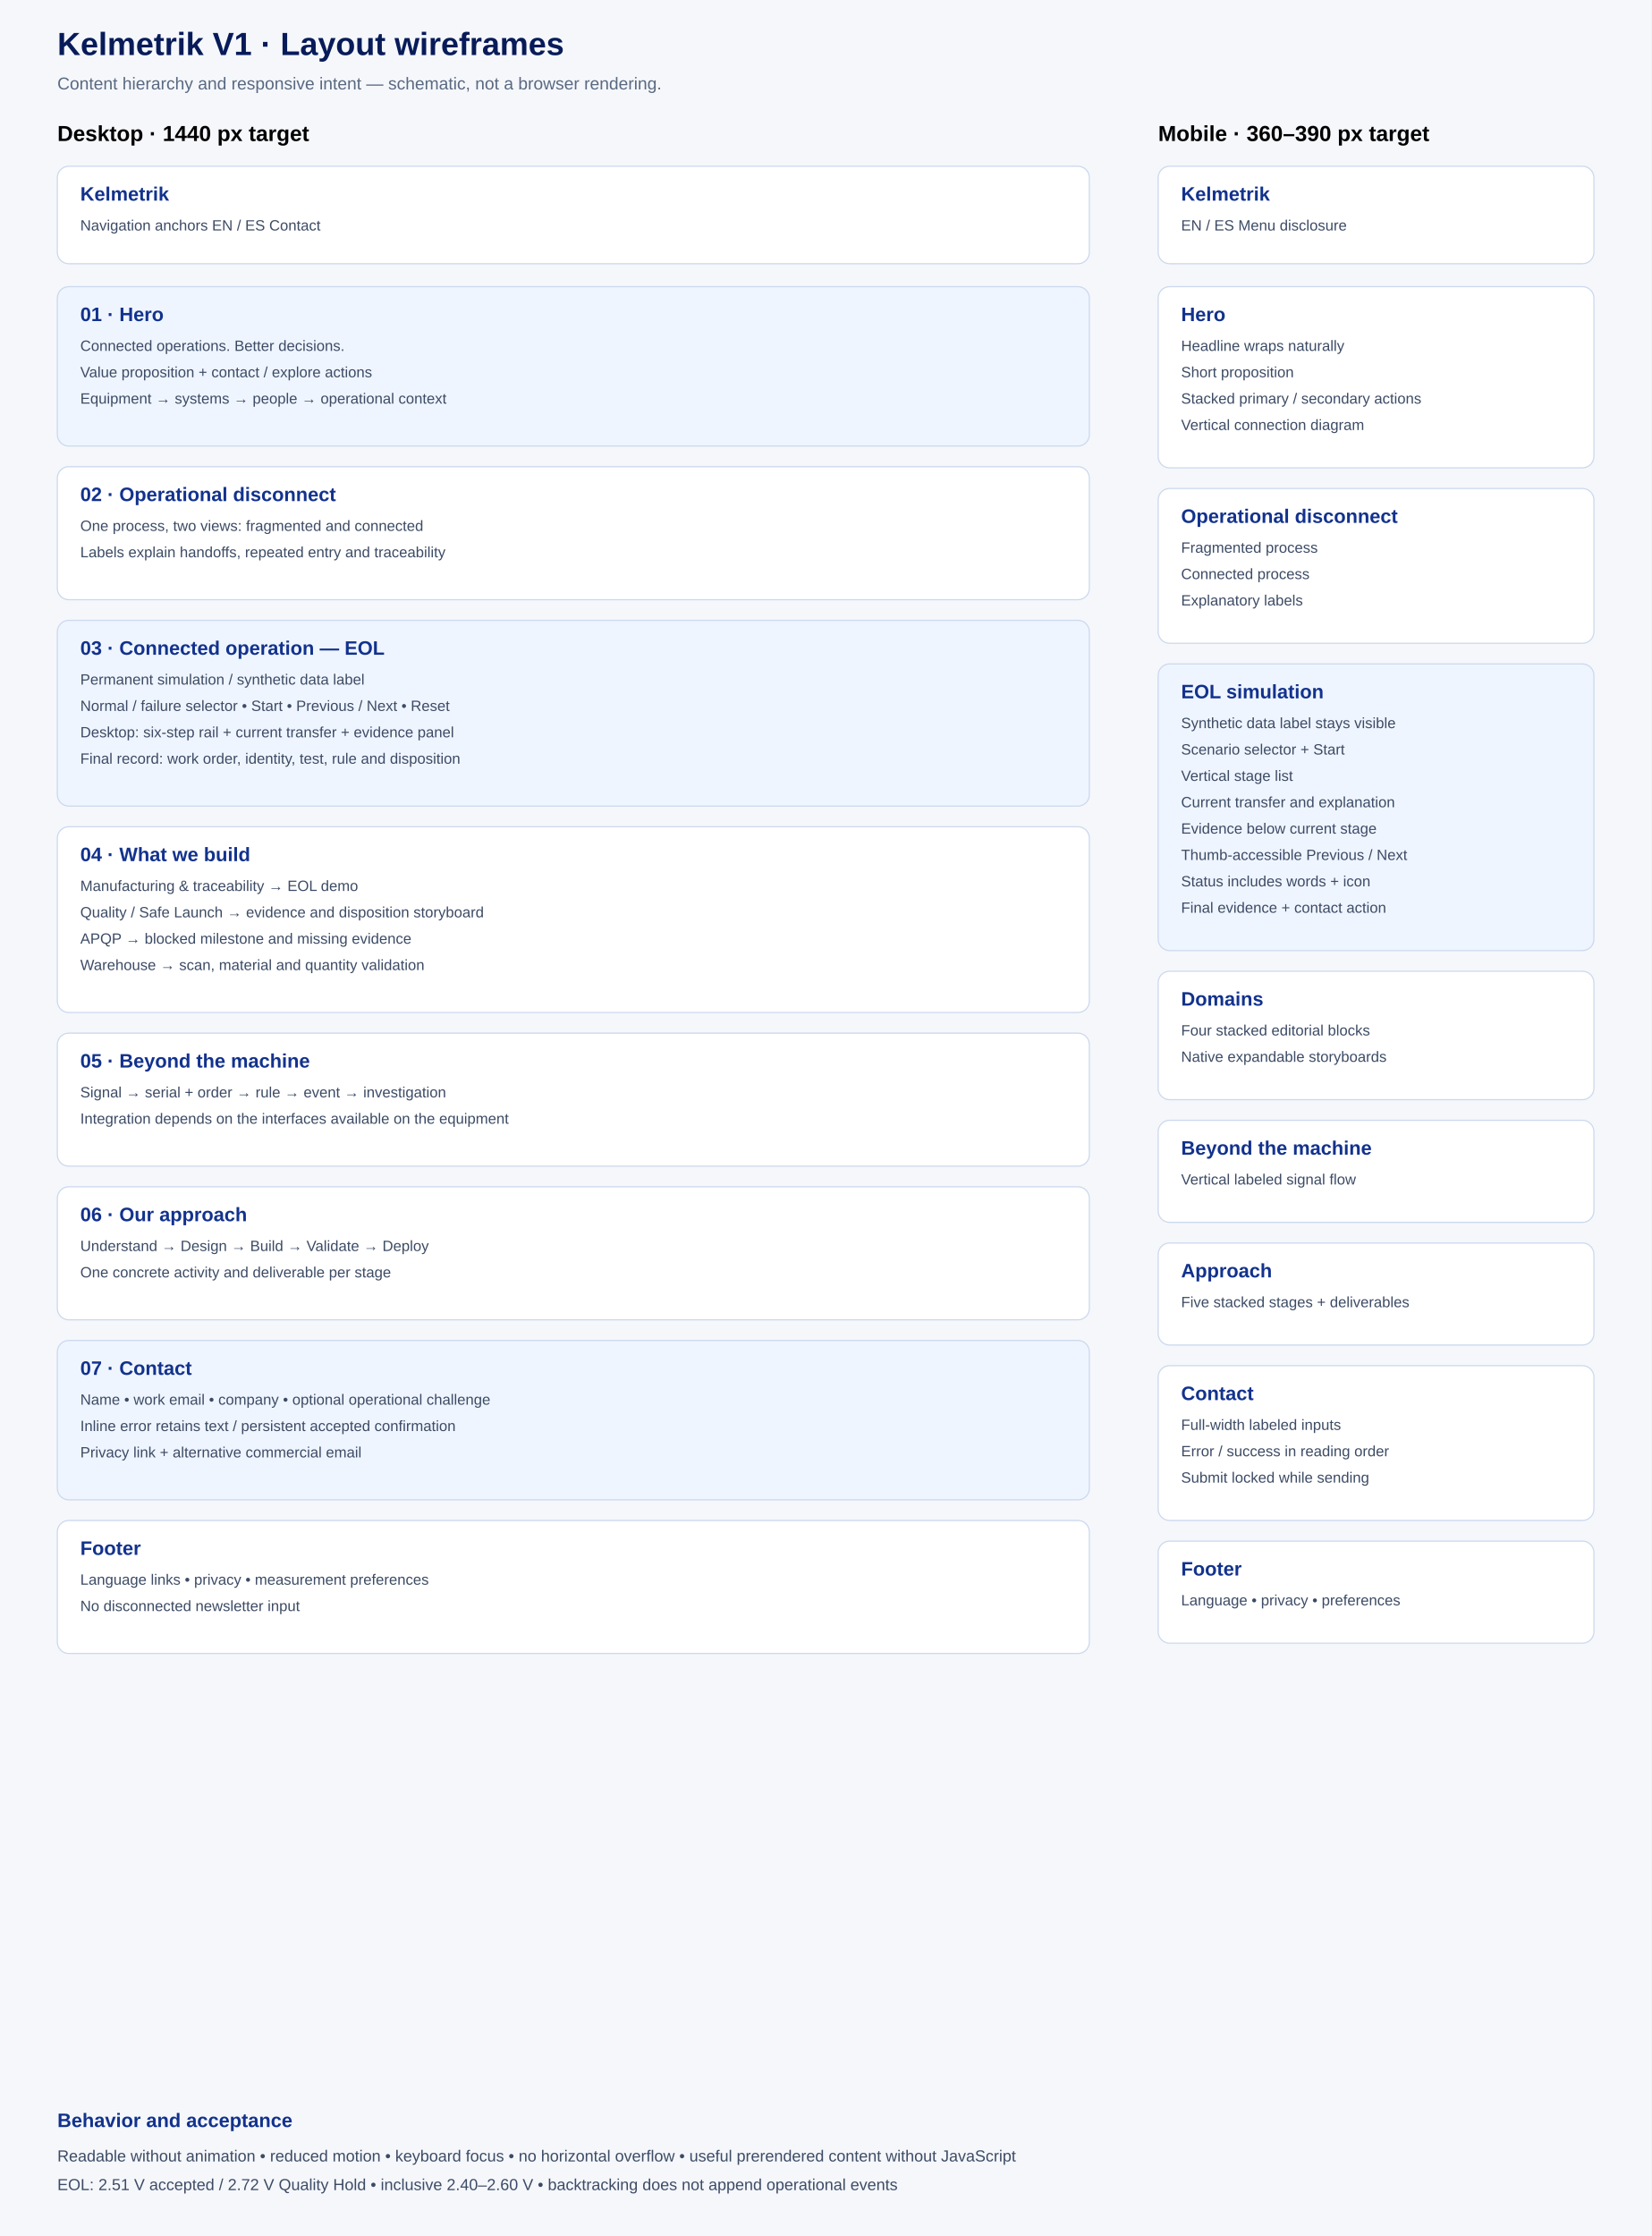
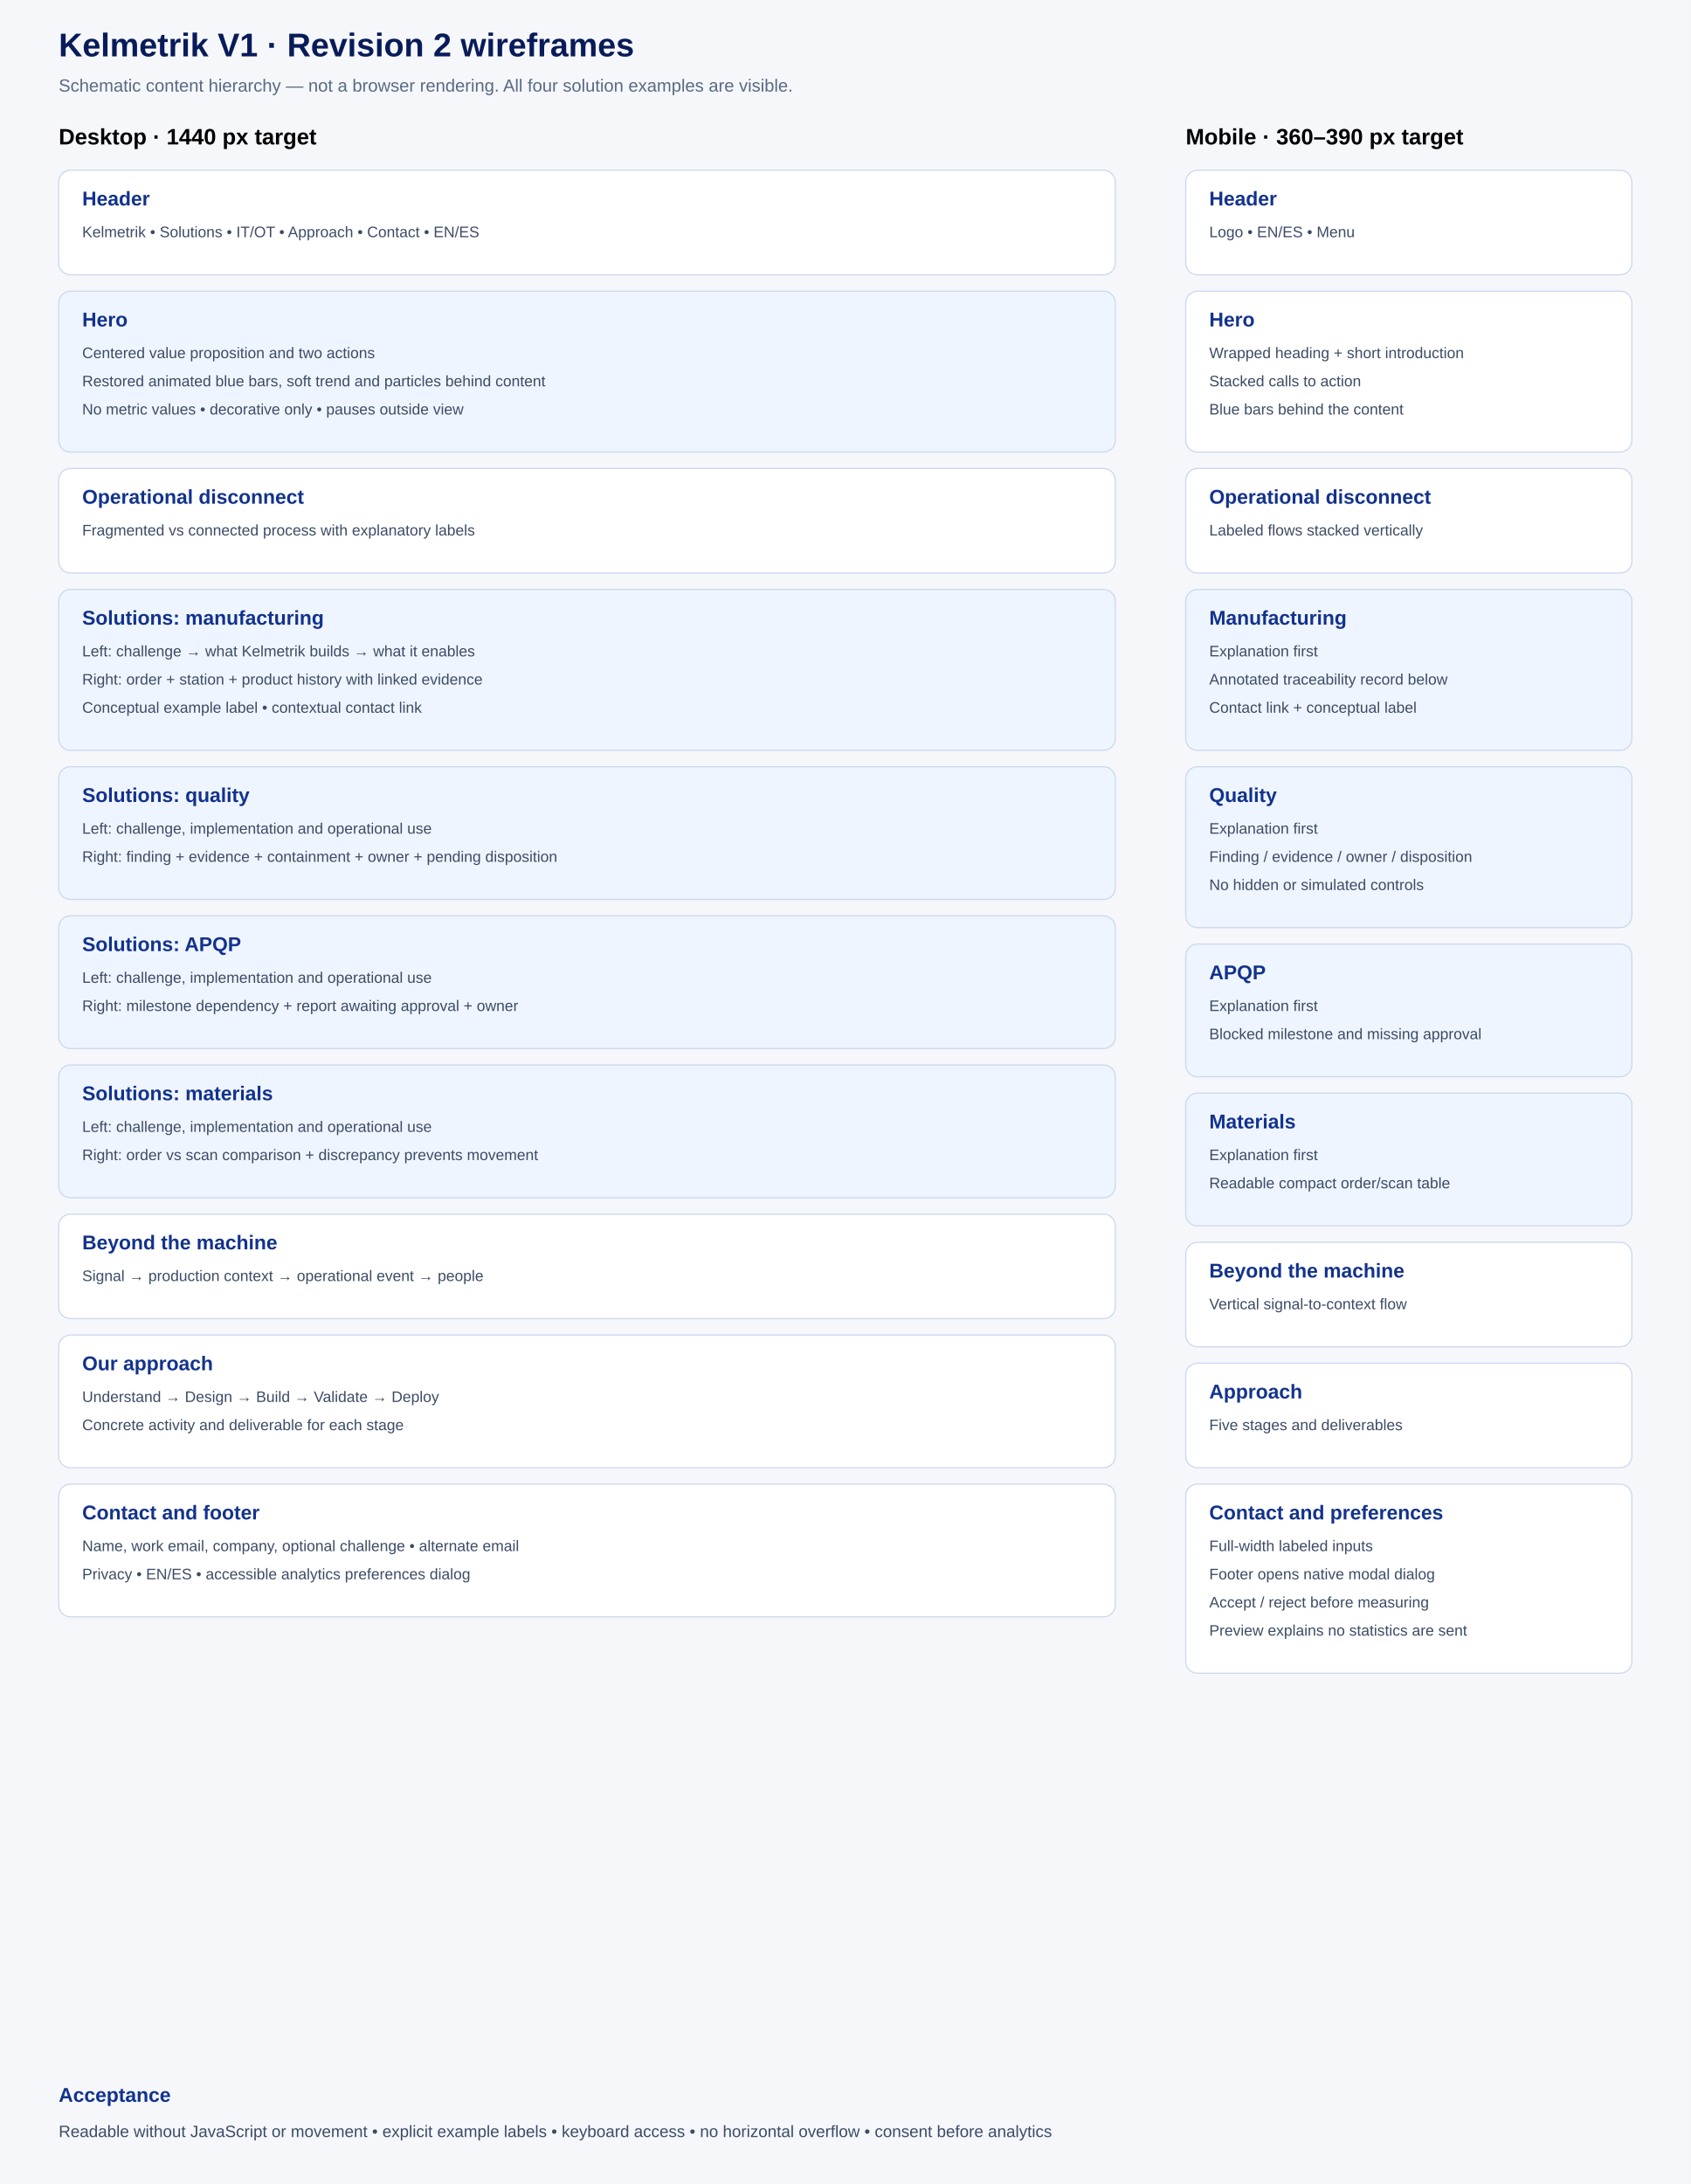
- <svg xmlns="http://www.w3.org/2000/svg" width="1440" height="1950" viewBox="0 0 1440 1950">
-   <rect width="1440" height="1950" fill="#f5f7fb" />
+ <svg xmlns="http://www.w3.org/2000/svg" width="1440" height="1860" viewBox="0 0 1440 1860">
+   <rect width="1440" height="1860" fill="#f5f7fb" />
  <g font-family="Arial, sans-serif">
-     <text x="50" y="48" font-size="28" font-weight="700" fill="#081b59">Kelmetrik V1 · Layout wireframes</text>
-     <text x="50" y="78" font-size="15" fill="#596981">Content hierarchy and responsive intent — schematic, not a browser rendering.</text>
+     <text x="50" y="48" font-size="28" font-weight="700" fill="#081b59">Kelmetrik V1 · Revision 2 wireframes</text>
+     <text x="50" y="78" font-size="15" fill="#596981">Schematic content hierarchy — not a browser rendering. All four solution examples are visible.</text>
    <text x="50" y="123" font-size="19" font-weight="700">Desktop · 1440 px target</text>
    <text x="1010" y="123" font-size="19" font-weight="700">Mobile · 360–390 px target</text>
-     <rect x="50" y="145" width="900" height="85" rx="10" fill="white" stroke="#cbd8ed" />
-     <text x="70" y="175" font-size="17" font-weight="700" fill="#12328d">Kelmetrik</text>
-     <text x="70" y="201" font-size="13" fill="#3c4b65">Navigation anchors                                      EN / ES     Contact</text>
-     <rect x="50" y="250" width="900" height="139" rx="10" fill="#eff5ff" stroke="#cbd8ed" />
-     <text x="70" y="280" font-size="17" font-weight="700" fill="#12328d">01 · Hero</text>
-     <text x="70" y="306" font-size="13" fill="#3c4b65">Connected operations. Better decisions.</text>
-     <text x="70" y="329" font-size="13" fill="#3c4b65">Value proposition + contact / explore actions</text>
-     <text x="70" y="352" font-size="13" fill="#3c4b65">Equipment → systems → people → operational context</text>
-     <rect x="50" y="407" width="900" height="116" rx="10" fill="white" stroke="#cbd8ed" />
-     <text x="70" y="437" font-size="17" font-weight="700" fill="#12328d">02 · Operational disconnect</text>
-     <text x="70" y="463" font-size="13" fill="#3c4b65">One process, two views: fragmented and connected</text>
-     <text x="70" y="486" font-size="13" fill="#3c4b65">Labels explain handoffs, repeated entry and traceability</text>
-     <rect x="50" y="541" width="900" height="162" rx="10" fill="#eff5ff" stroke="#cbd8ed" />
-     <text x="70" y="571" font-size="17" font-weight="700" fill="#12328d">03 · Connected operation — EOL</text>
-     <text x="70" y="597" font-size="13" fill="#3c4b65">Permanent simulation / synthetic data label</text>
-     <text x="70" y="620" font-size="13" fill="#3c4b65">Normal / failure selector • Start • Previous / Next • Reset</text>
-     <text x="70" y="643" font-size="13" fill="#3c4b65">Desktop: six-step rail + current transfer + evidence panel</text>
-     <text x="70" y="666" font-size="13" fill="#3c4b65">Final record: work order, identity, test, rule and disposition</text>
-     <rect x="50" y="721" width="900" height="162" rx="10" fill="white" stroke="#cbd8ed" />
-     <text x="70" y="751" font-size="17" font-weight="700" fill="#12328d">04 · What we build</text>
-     <text x="70" y="777" font-size="13" fill="#3c4b65">Manufacturing &amp; traceability → EOL demo</text>
-     <text x="70" y="800" font-size="13" fill="#3c4b65">Quality / Safe Launch → evidence and disposition storyboard</text>
-     <text x="70" y="823" font-size="13" fill="#3c4b65">APQP → blocked milestone and missing evidence</text>
-     <text x="70" y="846" font-size="13" fill="#3c4b65">Warehouse → scan, material and quantity validation</text>
-     <rect x="50" y="901" width="900" height="116" rx="10" fill="white" stroke="#cbd8ed" />
-     <text x="70" y="931" font-size="17" font-weight="700" fill="#12328d">05 · Beyond the machine</text>
-     <text x="70" y="957" font-size="13" fill="#3c4b65">Signal → serial + order → rule → event → investigation</text>
-     <text x="70" y="980" font-size="13" fill="#3c4b65">Integration depends on the interfaces available on the equipment</text>
-     <rect x="50" y="1035" width="900" height="116" rx="10" fill="white" stroke="#cbd8ed" />
-     <text x="70" y="1065" font-size="17" font-weight="700" fill="#12328d">06 · Our approach</text>
-     <text x="70" y="1091" font-size="13" fill="#3c4b65">Understand → Design → Build → Validate → Deploy</text>
-     <text x="70" y="1114" font-size="13" fill="#3c4b65">One concrete activity and deliverable per stage</text>
-     <rect x="50" y="1169" width="900" height="139" rx="10" fill="#eff5ff" stroke="#cbd8ed" />
-     <text x="70" y="1199" font-size="17" font-weight="700" fill="#12328d">07 · Contact</text>
-     <text x="70" y="1225" font-size="13" fill="#3c4b65">Name • work email • company • optional operational challenge</text>
-     <text x="70" y="1248" font-size="13" fill="#3c4b65">Inline error retains text / persistent accepted confirmation</text>
-     <text x="70" y="1271" font-size="13" fill="#3c4b65">Privacy link + alternative commercial email</text>
-     <rect x="50" y="1326" width="900" height="116" rx="10" fill="white" stroke="#cbd8ed" />
-     <text x="70" y="1356" font-size="17" font-weight="700" fill="#12328d">Footer</text>
-     <text x="70" y="1382" font-size="13" fill="#3c4b65">Language links • privacy • measurement preferences</text>
-     <text x="70" y="1405" font-size="13" fill="#3c4b65">No disconnected newsletter input</text>
-     <rect x="1010" y="145" width="380" height="85" rx="10" fill="white" stroke="#cbd8ed" />
-     <text x="1030" y="175" font-size="17" font-weight="700" fill="#12328d">Kelmetrik</text>
-     <text x="1030" y="201" font-size="13" fill="#3c4b65">EN / ES                         Menu disclosure</text>
-     <rect x="1010" y="250" width="380" height="158" rx="10" fill="white" stroke="#cbd8ed" />
-     <text x="1030" y="280" font-size="17" font-weight="700" fill="#12328d">Hero</text>
-     <text x="1030" y="306" font-size="13" fill="#3c4b65">Headline wraps naturally</text>
-     <text x="1030" y="329" font-size="13" fill="#3c4b65">Short proposition</text>
-     <text x="1030" y="352" font-size="13" fill="#3c4b65">Stacked primary / secondary actions</text>
-     <text x="1030" y="375" font-size="13" fill="#3c4b65">Vertical connection diagram</text>
-     <rect x="1010" y="426" width="380" height="135" rx="10" fill="white" stroke="#cbd8ed" />
-     <text x="1030" y="456" font-size="17" font-weight="700" fill="#12328d">Operational disconnect</text>
-     <text x="1030" y="482" font-size="13" fill="#3c4b65">Fragmented process</text>
-     <text x="1030" y="505" font-size="13" fill="#3c4b65">Connected process</text>
-     <text x="1030" y="528" font-size="13" fill="#3c4b65">Explanatory labels</text>
-     <rect x="1010" y="579" width="380" height="250" rx="10" fill="#eff5ff" stroke="#cbd8ed" />
-     <text x="1030" y="609" font-size="17" font-weight="700" fill="#12328d">EOL simulation</text>
-     <text x="1030" y="635" font-size="13" fill="#3c4b65">Synthetic data label stays visible</text>
-     <text x="1030" y="658" font-size="13" fill="#3c4b65">Scenario selector + Start</text>
-     <text x="1030" y="681" font-size="13" fill="#3c4b65">Vertical stage list</text>
-     <text x="1030" y="704" font-size="13" fill="#3c4b65">Current transfer and explanation</text>
-     <text x="1030" y="727" font-size="13" fill="#3c4b65">Evidence below current stage</text>
-     <text x="1030" y="750" font-size="13" fill="#3c4b65">Thumb-accessible Previous / Next</text>
-     <text x="1030" y="773" font-size="13" fill="#3c4b65">Status includes words + icon</text>
-     <text x="1030" y="796" font-size="13" fill="#3c4b65">Final evidence + contact action</text>
-     <rect x="1010" y="847" width="380" height="112" rx="10" fill="white" stroke="#cbd8ed" />
-     <text x="1030" y="877" font-size="17" font-weight="700" fill="#12328d">Domains</text>
-     <text x="1030" y="903" font-size="13" fill="#3c4b65">Four stacked editorial blocks</text>
-     <text x="1030" y="926" font-size="13" fill="#3c4b65">Native expandable storyboards</text>
-     <rect x="1010" y="977" width="380" height="89" rx="10" fill="white" stroke="#cbd8ed" />
-     <text x="1030" y="1007" font-size="17" font-weight="700" fill="#12328d">Beyond the machine</text>
-     <text x="1030" y="1033" font-size="13" fill="#3c4b65">Vertical labeled signal flow</text>
-     <rect x="1010" y="1084" width="380" height="89" rx="10" fill="white" stroke="#cbd8ed" />
-     <text x="1030" y="1114" font-size="17" font-weight="700" fill="#12328d">Approach</text>
-     <text x="1030" y="1140" font-size="13" fill="#3c4b65">Five stacked stages + deliverables</text>
-     <rect x="1010" y="1191" width="380" height="135" rx="10" fill="white" stroke="#cbd8ed" />
-     <text x="1030" y="1221" font-size="17" font-weight="700" fill="#12328d">Contact</text>
-     <text x="1030" y="1247" font-size="13" fill="#3c4b65">Full-width labeled inputs</text>
-     <text x="1030" y="1270" font-size="13" fill="#3c4b65">Error / success in reading order</text>
-     <text x="1030" y="1293" font-size="13" fill="#3c4b65">Submit locked while sending</text>
-     <rect x="1010" y="1344" width="380" height="89" rx="10" fill="white" stroke="#cbd8ed" />
-     <text x="1030" y="1374" font-size="17" font-weight="700" fill="#12328d">Footer</text>
-     <text x="1030" y="1400" font-size="13" fill="#3c4b65">Language • privacy • preferences</text>
-     <text x="50" y="1855" font-size="17" font-weight="700" fill="#12328d">Behavior and acceptance</text>
-     <text x="50" y="1885" font-size="14" fill="#3c4b65">Readable without animation • reduced motion • keyboard focus • no horizontal overflow • useful prerendered content without JavaScript</text>
-     <text x="50" y="1910" font-size="14" fill="#3c4b65">EOL: 2.51 V accepted / 2.72 V Quality Hold • inclusive 2.40–2.60 V • backtracking does not append operational events</text>
+     <rect x="50" y="145" width="900" height="89" rx="10" fill="white" stroke="#cbd8ed" />
+     <text x="70" y="175" font-size="17" font-weight="700" fill="#12328d">Header</text>
+     <text x="70" y="202" font-size="13" fill="#3c4b65">Kelmetrik • Solutions • IT/OT • Approach • Contact • EN/ES</text>
+     <rect x="50" y="248" width="900" height="137" rx="10" fill="#eff5ff" stroke="#cbd8ed" />
+     <text x="70" y="278" font-size="17" font-weight="700" fill="#12328d">Hero</text>
+     <text x="70" y="305" font-size="13" fill="#3c4b65">Centered value proposition and two actions</text>
+     <text x="70" y="329" font-size="13" fill="#3c4b65">Restored animated blue bars, soft trend and particles behind content</text>
+     <text x="70" y="353" font-size="13" fill="#3c4b65">No metric values • decorative only • pauses outside view</text>
+     <rect x="50" y="399" width="900" height="89" rx="10" fill="white" stroke="#cbd8ed" />
+     <text x="70" y="429" font-size="17" font-weight="700" fill="#12328d">Operational disconnect</text>
+     <text x="70" y="456" font-size="13" fill="#3c4b65">Fragmented vs connected process with explanatory labels</text>
+     <rect x="50" y="502" width="900" height="137" rx="10" fill="#eff5ff" stroke="#cbd8ed" />
+     <text x="70" y="532" font-size="17" font-weight="700" fill="#12328d">Solutions: manufacturing</text>
+     <text x="70" y="559" font-size="13" fill="#3c4b65">Left: challenge → what Kelmetrik builds → what it enables</text>
+     <text x="70" y="583" font-size="13" fill="#3c4b65">Right: order + station + product history with linked evidence</text>
+     <text x="70" y="607" font-size="13" fill="#3c4b65">Conceptual example label • contextual contact link</text>
+     <rect x="50" y="653" width="900" height="113" rx="10" fill="#eff5ff" stroke="#cbd8ed" />
+     <text x="70" y="683" font-size="17" font-weight="700" fill="#12328d">Solutions: quality</text>
+     <text x="70" y="710" font-size="13" fill="#3c4b65">Left: challenge, implementation and operational use</text>
+     <text x="70" y="734" font-size="13" fill="#3c4b65">Right: finding + evidence + containment + owner + pending disposition</text>
+     <rect x="50" y="780" width="900" height="113" rx="10" fill="#eff5ff" stroke="#cbd8ed" />
+     <text x="70" y="810" font-size="17" font-weight="700" fill="#12328d">Solutions: APQP</text>
+     <text x="70" y="837" font-size="13" fill="#3c4b65">Left: challenge, implementation and operational use</text>
+     <text x="70" y="861" font-size="13" fill="#3c4b65">Right: milestone dependency + report awaiting approval + owner</text>
+     <rect x="50" y="907" width="900" height="113" rx="10" fill="#eff5ff" stroke="#cbd8ed" />
+     <text x="70" y="937" font-size="17" font-weight="700" fill="#12328d">Solutions: materials</text>
+     <text x="70" y="964" font-size="13" fill="#3c4b65">Left: challenge, implementation and operational use</text>
+     <text x="70" y="988" font-size="13" fill="#3c4b65">Right: order vs scan comparison + discrepancy prevents movement</text>
+     <rect x="50" y="1034" width="900" height="89" rx="10" fill="white" stroke="#cbd8ed" />
+     <text x="70" y="1064" font-size="17" font-weight="700" fill="#12328d">Beyond the machine</text>
+     <text x="70" y="1091" font-size="13" fill="#3c4b65">Signal → production context → operational event → people</text>
+     <rect x="50" y="1137" width="900" height="113" rx="10" fill="white" stroke="#cbd8ed" />
+     <text x="70" y="1167" font-size="17" font-weight="700" fill="#12328d">Our approach</text>
+     <text x="70" y="1194" font-size="13" fill="#3c4b65">Understand → Design → Build → Validate → Deploy</text>
+     <text x="70" y="1218" font-size="13" fill="#3c4b65">Concrete activity and deliverable for each stage</text>
+     <rect x="50" y="1264" width="900" height="113" rx="10" fill="white" stroke="#cbd8ed" />
+     <text x="70" y="1294" font-size="17" font-weight="700" fill="#12328d">Contact and footer</text>
+     <text x="70" y="1321" font-size="13" fill="#3c4b65">Name, work email, company, optional challenge • alternate email</text>
+     <text x="70" y="1345" font-size="13" fill="#3c4b65">Privacy • EN/ES • accessible analytics preferences dialog</text>
+     <rect x="1010" y="145" width="380" height="89" rx="10" fill="white" stroke="#cbd8ed" />
+     <text x="1030" y="175" font-size="17" font-weight="700" fill="#12328d">Header</text>
+     <text x="1030" y="202" font-size="13" fill="#3c4b65">Logo • EN/ES • Menu</text>
+     <rect x="1010" y="248" width="380" height="137" rx="10" fill="white" stroke="#cbd8ed" />
+     <text x="1030" y="278" font-size="17" font-weight="700" fill="#12328d">Hero</text>
+     <text x="1030" y="305" font-size="13" fill="#3c4b65">Wrapped heading + short introduction</text>
+     <text x="1030" y="329" font-size="13" fill="#3c4b65">Stacked calls to action</text>
+     <text x="1030" y="353" font-size="13" fill="#3c4b65">Blue bars behind the content</text>
+     <rect x="1010" y="399" width="380" height="89" rx="10" fill="white" stroke="#cbd8ed" />
+     <text x="1030" y="429" font-size="17" font-weight="700" fill="#12328d">Operational disconnect</text>
+     <text x="1030" y="456" font-size="13" fill="#3c4b65">Labeled flows stacked vertically</text>
+     <rect x="1010" y="502" width="380" height="137" rx="10" fill="#eff5ff" stroke="#cbd8ed" />
+     <text x="1030" y="532" font-size="17" font-weight="700" fill="#12328d">Manufacturing</text>
+     <text x="1030" y="559" font-size="13" fill="#3c4b65">Explanation first</text>
+     <text x="1030" y="583" font-size="13" fill="#3c4b65">Annotated traceability record below</text>
+     <text x="1030" y="607" font-size="13" fill="#3c4b65">Contact link + conceptual label</text>
+     <rect x="1010" y="653" width="380" height="137" rx="10" fill="#eff5ff" stroke="#cbd8ed" />
+     <text x="1030" y="683" font-size="17" font-weight="700" fill="#12328d">Quality</text>
+     <text x="1030" y="710" font-size="13" fill="#3c4b65">Explanation first</text>
+     <text x="1030" y="734" font-size="13" fill="#3c4b65">Finding / evidence / owner / disposition</text>
+     <text x="1030" y="758" font-size="13" fill="#3c4b65">No hidden or simulated controls</text>
+     <rect x="1010" y="804" width="380" height="113" rx="10" fill="#eff5ff" stroke="#cbd8ed" />
+     <text x="1030" y="834" font-size="17" font-weight="700" fill="#12328d">APQP</text>
+     <text x="1030" y="861" font-size="13" fill="#3c4b65">Explanation first</text>
+     <text x="1030" y="885" font-size="13" fill="#3c4b65">Blocked milestone and missing approval</text>
+     <rect x="1010" y="931" width="380" height="113" rx="10" fill="#eff5ff" stroke="#cbd8ed" />
+     <text x="1030" y="961" font-size="17" font-weight="700" fill="#12328d">Materials</text>
+     <text x="1030" y="988" font-size="13" fill="#3c4b65">Explanation first</text>
+     <text x="1030" y="1012" font-size="13" fill="#3c4b65">Readable compact order/scan table</text>
+     <rect x="1010" y="1058" width="380" height="89" rx="10" fill="white" stroke="#cbd8ed" />
+     <text x="1030" y="1088" font-size="17" font-weight="700" fill="#12328d">Beyond the machine</text>
+     <text x="1030" y="1115" font-size="13" fill="#3c4b65">Vertical signal-to-context flow</text>
+     <rect x="1010" y="1161" width="380" height="89" rx="10" fill="white" stroke="#cbd8ed" />
+     <text x="1030" y="1191" font-size="17" font-weight="700" fill="#12328d">Approach</text>
+     <text x="1030" y="1218" font-size="13" fill="#3c4b65">Five stages and deliverables</text>
+     <rect x="1010" y="1264" width="380" height="161" rx="10" fill="white" stroke="#cbd8ed" />
+     <text x="1030" y="1294" font-size="17" font-weight="700" fill="#12328d">Contact and preferences</text>
+     <text x="1030" y="1321" font-size="13" fill="#3c4b65">Full-width labeled inputs</text>
+     <text x="1030" y="1345" font-size="13" fill="#3c4b65">Footer opens native modal dialog</text>
+     <text x="1030" y="1369" font-size="13" fill="#3c4b65">Accept / reject before measuring</text>
+     <text x="1030" y="1393" font-size="13" fill="#3c4b65">Preview explains no statistics are sent</text>
+     <text x="50" y="1790" font-size="17" font-weight="700" fill="#12328d">Acceptance</text>
+     <text x="50" y="1820" font-size="14" fill="#3c4b65">Readable without JavaScript or movement • explicit example labels • keyboard access • no horizontal overflow • consent before analytics</text>
  </g>
</svg>
